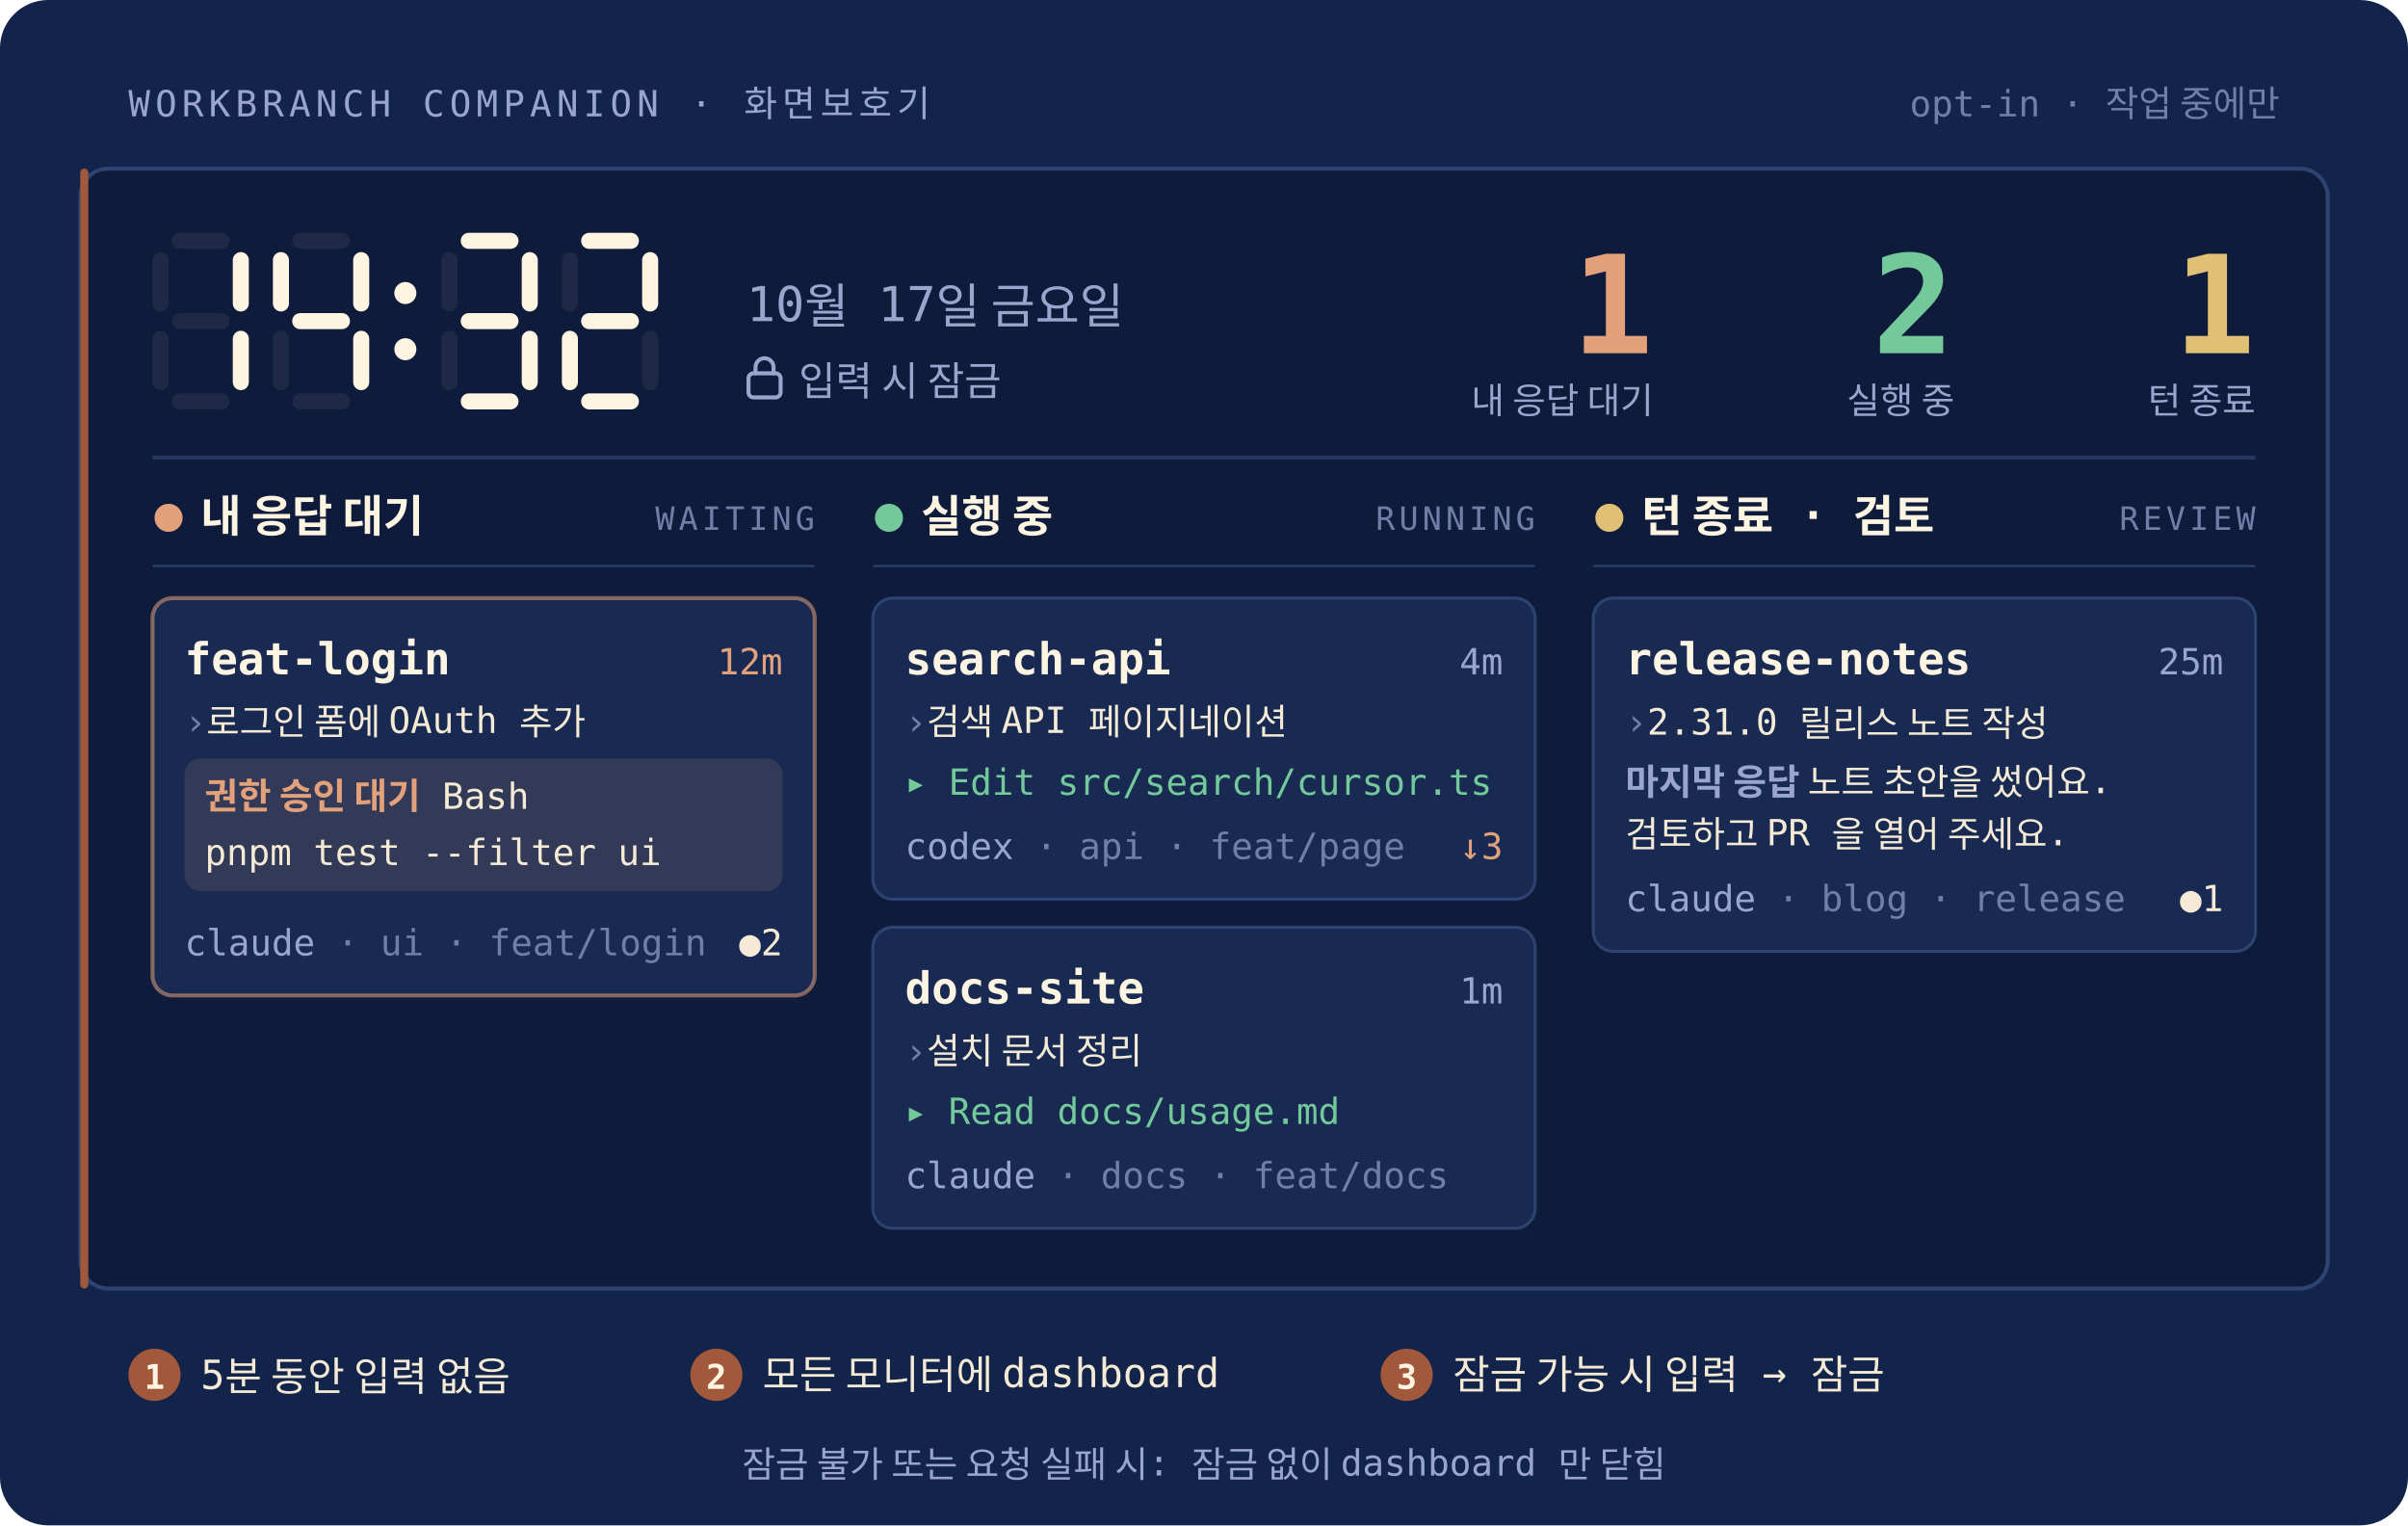
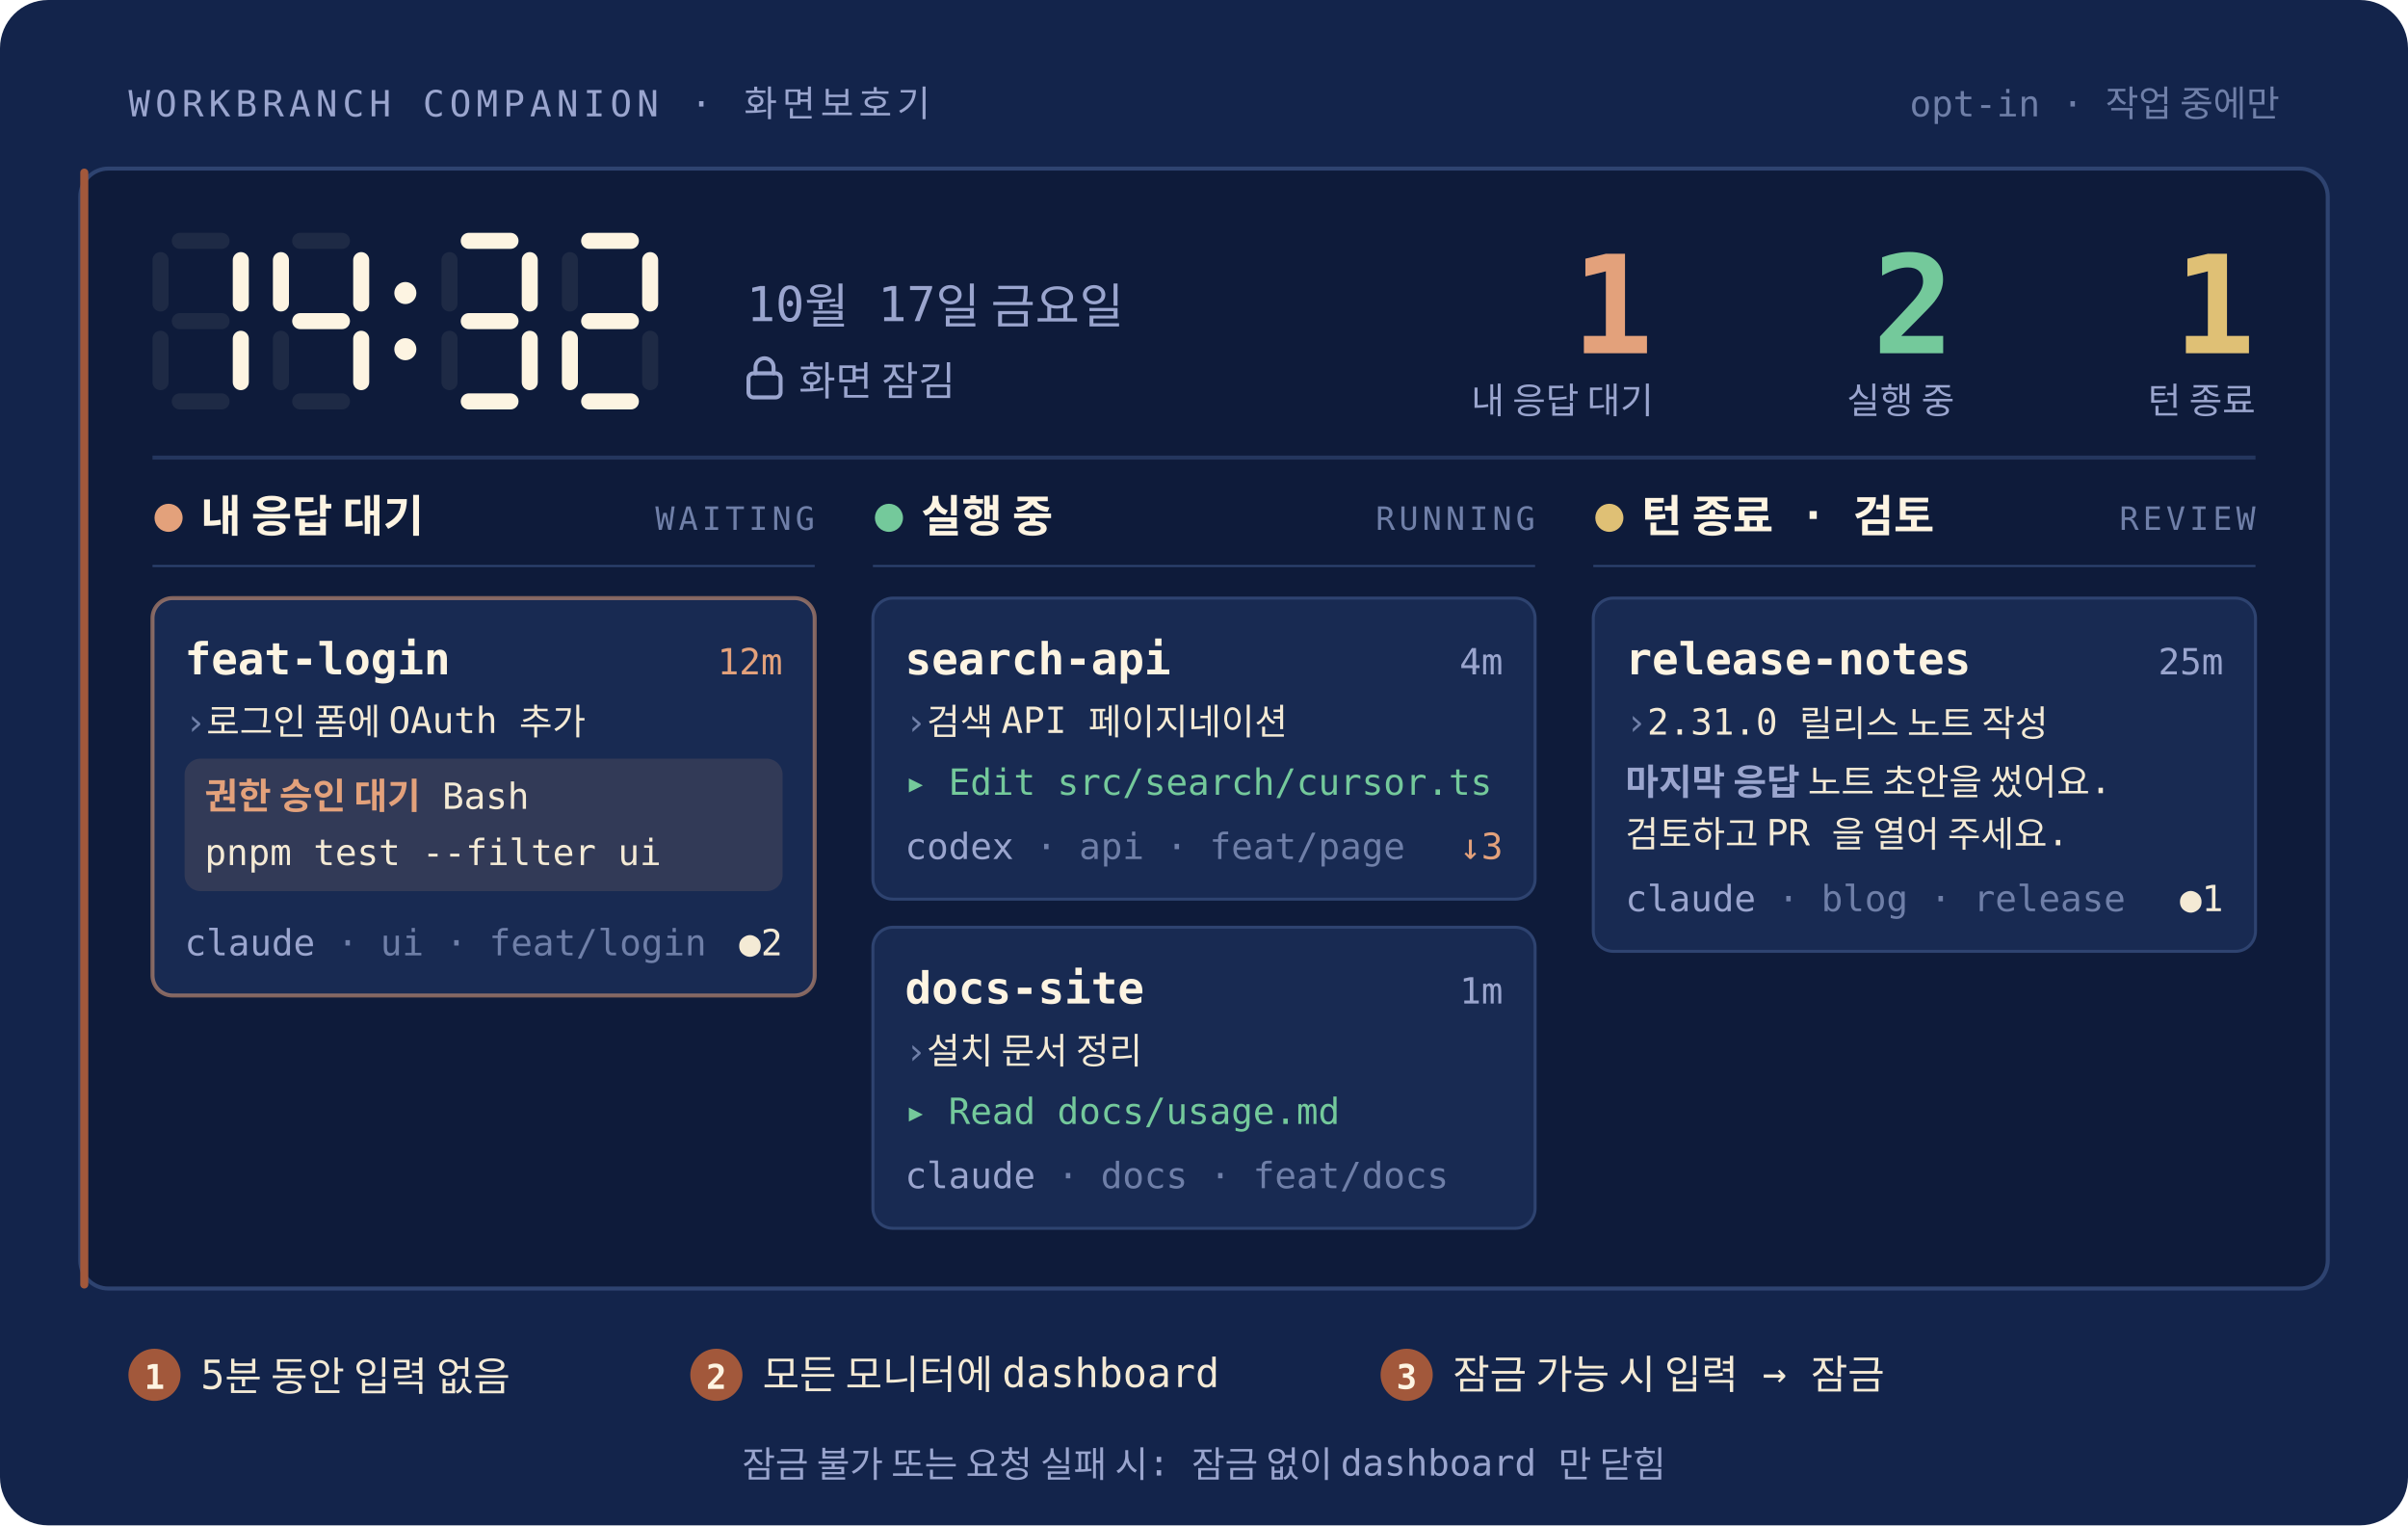
<svg xmlns="http://www.w3.org/2000/svg" width="1200" height="760" viewBox="0 0 1200 760" role="img" aria-labelledby="title desc">
  <rect width="1200" height="760" rx="24" fill="#13244B" />
  <g font-family="ui-monospace, SFMono-Regular, Menlo, Consolas, 'Apple SD Gothic Neo', 'Noto Sans KR', monospace">
    <text x="64" y="58" font-size="18" fill="#9AA5CE" letter-spacing="2.5">WORKBRANCH COMPANION · 화면보호기</text>
    <text x="1136" y="58" font-size="18" fill="#6F7FA8" text-anchor="end">opt-in · 작업 중에만</text>
    <g id="display">
      <rect x="40" y="84" width="1120" height="558" rx="14" fill="#0E1B3A" stroke="#2E4370" stroke-width="2" />
      <rect x="40" y="84" width="4" height="558" rx="2" fill="#A2583B" />
    </g>
    <g id="dashboard-top">
      <g id="segment-clock">
        <g transform="translate(76 116) scale(0.8)">
          <rect x="12" y="0" width="36" height="10" rx="5" fill="#FDF4E2" fill-opacity="0.07" />
          <rect x="50" y="12" width="10" height="37" rx="5" fill="#FDF4E2" />
          <rect x="50" y="61" width="10" height="37" rx="5" fill="#FDF4E2" />
          <rect x="12" y="100" width="36" height="10" rx="5" fill="#FDF4E2" fill-opacity="0.07" />
          <rect x="0" y="61" width="10" height="37" rx="5" fill="#FDF4E2" fill-opacity="0.07" />
          <rect x="0" y="12" width="10" height="37" rx="5" fill="#FDF4E2" fill-opacity="0.07" />
          <rect x="12" y="50" width="36" height="10" rx="5" fill="#FDF4E2" fill-opacity="0.07" />
        </g>
        <g transform="translate(136.0 116) scale(0.8)">
          <rect x="12" y="0" width="36" height="10" rx="5" fill="#FDF4E2" fill-opacity="0.07" />
          <rect x="50" y="12" width="10" height="37" rx="5" fill="#FDF4E2" />
          <rect x="50" y="61" width="10" height="37" rx="5" fill="#FDF4E2" />
          <rect x="12" y="100" width="36" height="10" rx="5" fill="#FDF4E2" fill-opacity="0.07" />
          <rect x="0" y="61" width="10" height="37" rx="5" fill="#FDF4E2" fill-opacity="0.07" />
          <rect x="0" y="12" width="10" height="37" rx="5" fill="#FDF4E2" />
          <rect x="12" y="50" width="36" height="10" rx="5" fill="#FDF4E2" />
        </g>
        <circle cx="202.0" cy="146" r="5.5" fill="#FDF4E2" />
        <circle cx="202.0" cy="174" r="5.5" fill="#FDF4E2" />
        <g transform="translate(220.0 116) scale(0.8)">
          <rect x="12" y="0" width="36" height="10" rx="5" fill="#FDF4E2" />
          <rect x="50" y="12" width="10" height="37" rx="5" fill="#FDF4E2" />
          <rect x="50" y="61" width="10" height="37" rx="5" fill="#FDF4E2" />
          <rect x="12" y="100" width="36" height="10" rx="5" fill="#FDF4E2" />
          <rect x="0" y="61" width="10" height="37" rx="5" fill="#FDF4E2" fill-opacity="0.07" />
          <rect x="0" y="12" width="10" height="37" rx="5" fill="#FDF4E2" fill-opacity="0.07" />
          <rect x="12" y="50" width="36" height="10" rx="5" fill="#FDF4E2" />
        </g>
        <g transform="translate(280.0 116) scale(0.8)">
          <rect x="12" y="0" width="36" height="10" rx="5" fill="#FDF4E2" />
          <rect x="50" y="12" width="10" height="37" rx="5" fill="#FDF4E2" />
          <rect x="50" y="61" width="10" height="37" rx="5" fill="#FDF4E2" fill-opacity="0.07" />
          <rect x="12" y="100" width="36" height="10" rx="5" fill="#FDF4E2" />
          <rect x="0" y="61" width="10" height="37" rx="5" fill="#FDF4E2" />
          <rect x="0" y="12" width="10" height="37" rx="5" fill="#FDF4E2" fill-opacity="0.07" />
          <rect x="12" y="50" width="36" height="10" rx="5" fill="#FDF4E2" />
        </g>
      </g>
      <text x="372" y="160" font-size="24" fill="#9AA5CE">10월 17일 금요일</text>
      <g transform="translate(372 178)" fill="none" stroke="#9AA5CE" stroke-width="2" stroke-linecap="round" stroke-linejoin="round">
        <rect x="1" y="8" width="16" height="12" rx="2.5" />
        <path d="M4.5 8V5a4.5 4.5 0 0 1 9 0v3" />
      </g>
-       <text x="398" y="197" font-size="20" fill="#9AA5CE">입력 시 잠금</text>
+       <text x="398" y="197" font-size="20" fill="#9AA5CE">화면 잠김</text>
      <text x="1124" y="176" font-size="68" fill="#DFC075" font-weight="700" text-anchor="end">1</text>
      <text x="1124" y="206" font-size="18" fill="#9AA5CE" text-anchor="end">턴 종료</text>
      <text x="974" y="176" font-size="68" fill="#74C99B" font-weight="700" text-anchor="end">2</text>
      <text x="974" y="206" font-size="18" fill="#9AA5CE" text-anchor="end">실행 중</text>
      <text x="824" y="176" font-size="68" fill="#E3A17B" font-weight="700" text-anchor="end">1</text>
      <text x="824" y="206" font-size="18" fill="#9AA5CE" text-anchor="end">내 응답 대기</text>
      <line x1="76" y1="228" x2="1124" y2="228" stroke="#24365E" stroke-width="2" />
    </g>
    <g id="column-waiting">
      <circle cx="84" cy="258" r="7" fill="#E3A17B" />
      <text x="100" y="265" font-size="22" fill="#FDF4E2" font-weight="700">내 응답 대기</text>
      <text x="406" y="264" font-size="16" fill="#6F7FA8" text-anchor="end" letter-spacing="2">WAITING</text>
      <line x1="76" y1="282" x2="406" y2="282" stroke="#2E4370" />
      <g id="card-feat-login" transform="translate(76 298)">
        <rect width="330" height="198" rx="10" fill="#182A52" stroke="#E3A17B" stroke-opacity="0.55" stroke-width="2" />
        <text x="16" y="38" font-size="22" fill="#FDF4E2" font-weight="700">feat-login</text>
        <text x="314" y="38" font-size="18" fill="#E3A17B" text-anchor="end">12m</text>
        <text x="16" y="68" font-size="18" fill="#F4EAD5">
          <tspan fill="#6F7FA8">› </tspan>로그인 폼에 OAuth 추가</text>
        <rect x="16" y="80" width="298" height="66" rx="8" fill="#E3A17B" fill-opacity="0.13" />
        <text x="26" y="105" font-size="18" fill="#F4EAD5">
          <tspan fill="#E3A17B" font-weight="700">권한 승인 대기</tspan>  Bash</text>
        <text x="26" y="133" font-size="18" fill="#F4EAD5">pnpm test --filter ui</text>
        <text x="16" y="178" font-size="18" fill="#6F7FA8">
          <tspan fill="#9AA5CE">claude</tspan> · ui · feat/login</text>
        <text x="314" y="178" font-size="18" fill="#F4EAD5" text-anchor="end">●2</text>
      </g>
    </g>
    <g id="column-running">
      <circle cx="443" cy="258" r="7" fill="#74C99B" />
      <text x="459" y="265" font-size="22" fill="#FDF4E2" font-weight="700">실행 중</text>
      <text x="765" y="264" font-size="16" fill="#6F7FA8" text-anchor="end" letter-spacing="2">RUNNING</text>
      <line x1="435" y1="282" x2="765" y2="282" stroke="#2E4370" />
      <g id="card-search-api" transform="translate(435 298)">
        <rect width="330" height="150" rx="10" fill="#182A52" stroke="#2E4370" stroke-width="1.5" />
        <text x="16" y="38" font-size="22" fill="#FDF4E2" font-weight="700">search-api</text>
        <text x="314" y="38" font-size="18" fill="#9AA5CE" text-anchor="end">4m</text>
        <text x="16" y="68" font-size="18" fill="#F4EAD5">
          <tspan fill="#6F7FA8">› </tspan>검색 API 페이지네이션</text>
        <text x="16" y="98" font-size="18" fill="#74C99B">▸ Edit src/search/cursor.ts</text>
        <text x="16" y="130" font-size="18" fill="#6F7FA8">
          <tspan fill="#9AA5CE">codex</tspan> · api · feat/page</text>
        <text x="314" y="130" font-size="18" fill="#E3A17B" text-anchor="end">↓3</text>
      </g>
      <g id="card-docs-site" transform="translate(435 462)">
        <rect width="330" height="150" rx="10" fill="#182A52" stroke="#2E4370" stroke-width="1.5" />
        <text x="16" y="38" font-size="22" fill="#FDF4E2" font-weight="700">docs-site</text>
        <text x="314" y="38" font-size="18" fill="#9AA5CE" text-anchor="end">1m</text>
        <text x="16" y="68" font-size="18" fill="#F4EAD5">
          <tspan fill="#6F7FA8">› </tspan>설치 문서 정리</text>
        <text x="16" y="98" font-size="18" fill="#74C99B">▸ Read docs/usage.md</text>
        <text x="16" y="130" font-size="18" fill="#6F7FA8">
          <tspan fill="#9AA5CE">claude</tspan> · docs · feat/docs</text>
      </g>
    </g>
    <g id="column-finished">
      <circle cx="802" cy="258" r="7" fill="#DFC075" />
      <text x="818" y="265" font-size="22" fill="#FDF4E2" font-weight="700">턴 종료 · 검토</text>
      <text x="1124" y="264" font-size="16" fill="#6F7FA8" text-anchor="end" letter-spacing="2">REVIEW</text>
      <line x1="794" y1="282" x2="1124" y2="282" stroke="#2E4370" />
      <g id="card-release-notes" transform="translate(794 298)">
        <rect width="330" height="176" rx="10" fill="#182A52" stroke="#2E4370" stroke-width="1.5" />
        <text x="16" y="38" font-size="22" fill="#FDF4E2" font-weight="700">release-notes</text>
        <text x="314" y="38" font-size="18" fill="#9AA5CE" text-anchor="end">25m</text>
        <text x="16" y="68" font-size="18" fill="#F4EAD5">
          <tspan fill="#6F7FA8">› </tspan>2.31.0 릴리스 노트 작성</text>
        <text x="16" y="98" font-size="18" fill="#F4EAD5">
          <tspan fill="#9AA5CE" font-weight="700">마지막 응답</tspan>  노트 초안을 썼어요.</text>
        <text x="16" y="124" font-size="18" fill="#F4EAD5">검토하고 PR 을 열어 주세요.</text>
        <text x="16" y="156" font-size="18" fill="#6F7FA8">
          <tspan fill="#9AA5CE">claude</tspan> · blog · release</text>
        <text x="314" y="156" font-size="18" fill="#F4EAD5" text-anchor="end">●1</text>
      </g>
    </g>
    <g id="flow">
      <circle cx="77" cy="685" r="13" fill="#A2583B" />
      <text x="77" y="692" font-size="17" fill="#FDF4E2" font-weight="700" text-anchor="middle">1</text>
      <text x="100" y="692" font-size="20" fill="#F4EAD5">5분 동안 입력 없음</text>
      <circle cx="357" cy="685" r="13" fill="#A2583B" />
      <text x="357" y="692" font-size="17" fill="#FDF4E2" font-weight="700" text-anchor="middle">2</text>
      <text x="380" y="692" font-size="20" fill="#F4EAD5">모든 모니터에 dashboard</text>
      <circle cx="701" cy="685" r="13" fill="#A2583B" />
      <text x="701" y="692" font-size="17" fill="#FDF4E2" font-weight="700" text-anchor="middle">3</text>
      <text x="724" y="692" font-size="20" fill="#F4EAD5">잠금 가능 시 입력 → 잠금</text>
    </g>
    <text x="600" y="736" font-size="18" fill="#9AA5CE" text-anchor="middle">잠금 불가 또는 요청 실패 시: 잠금 없이 dashboard 만 닫힘</text>
  </g>
</svg>
